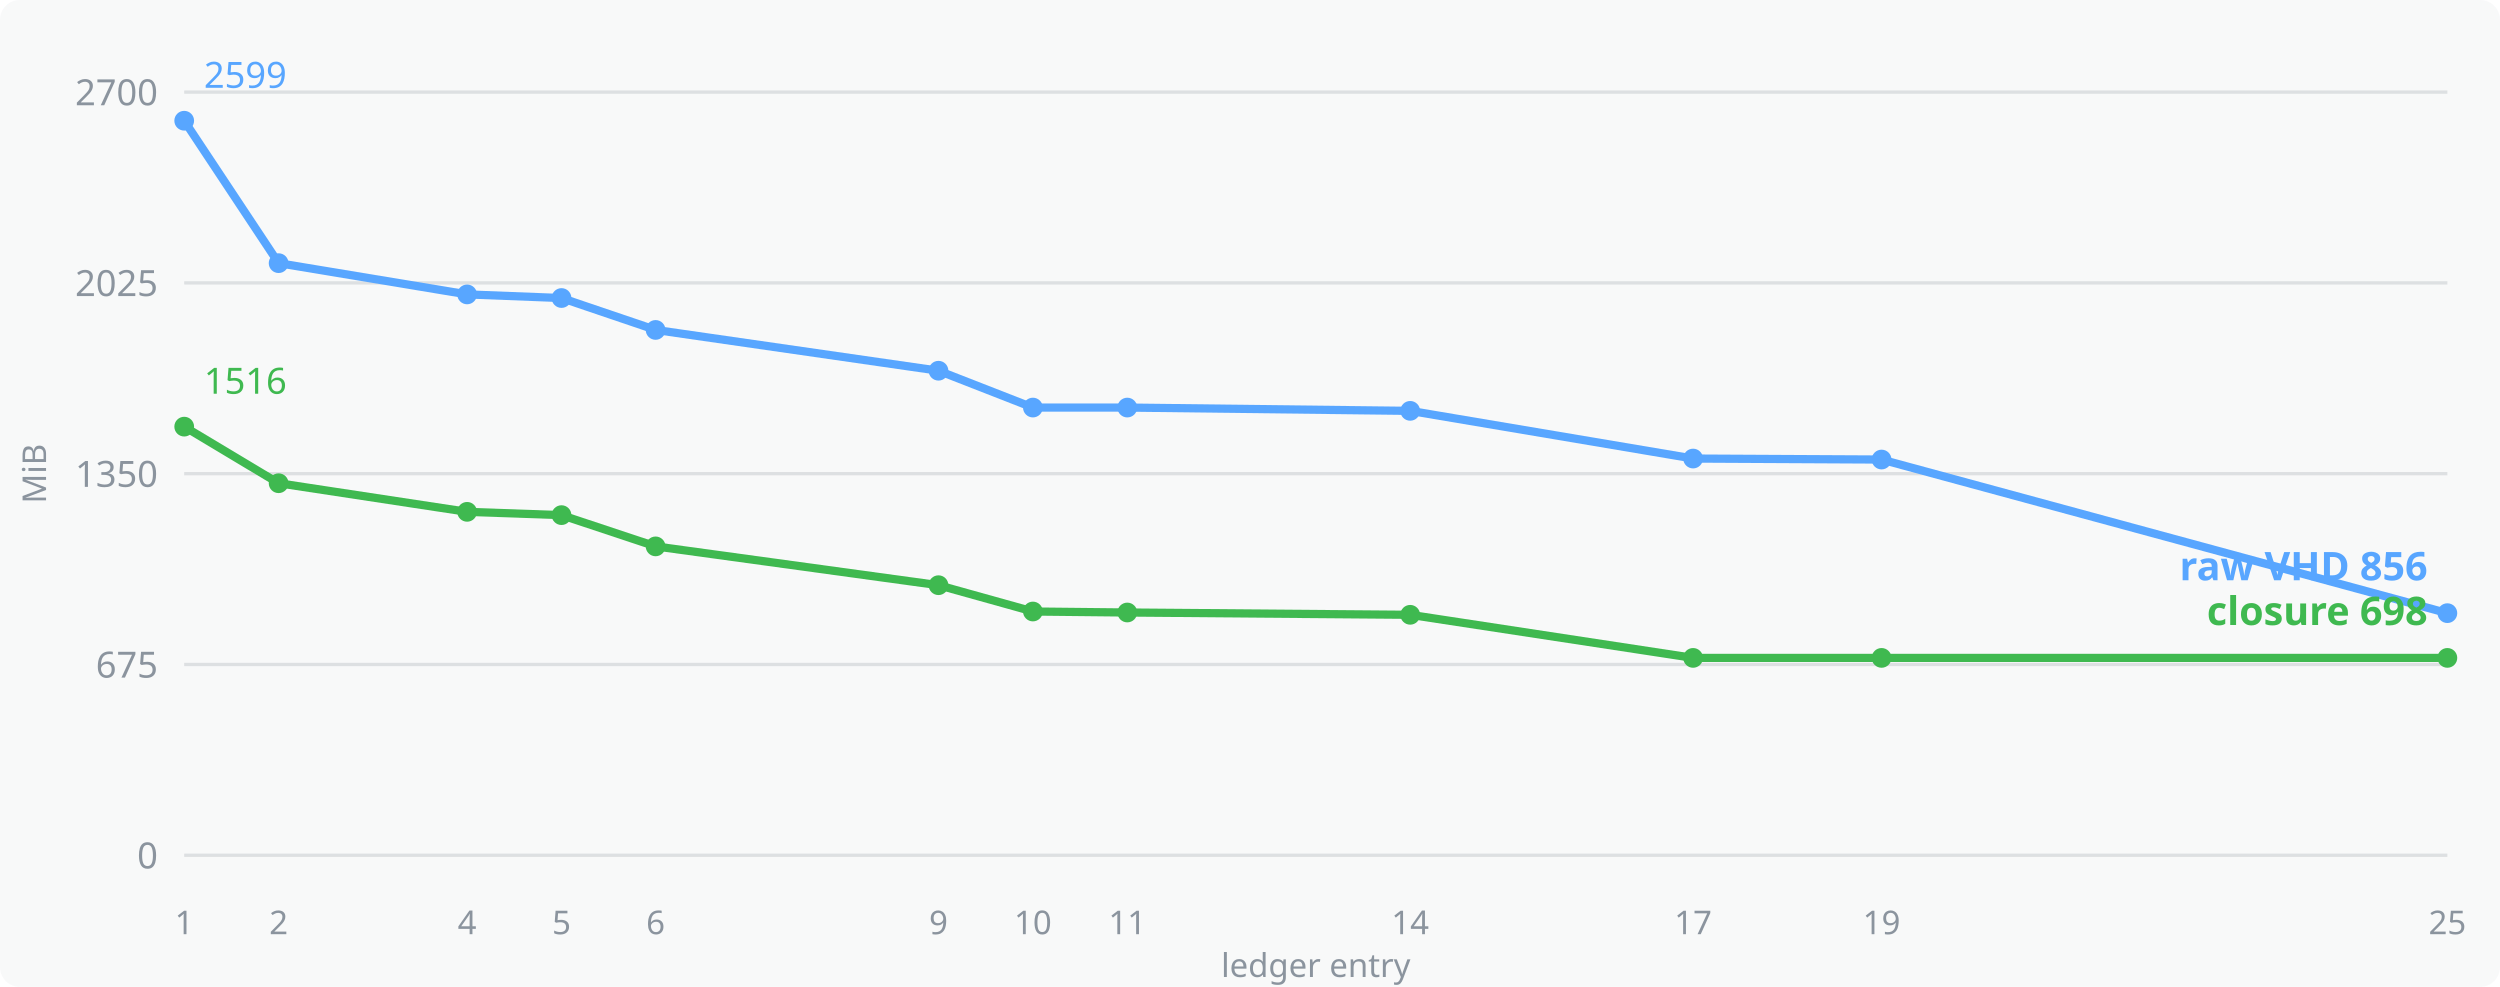
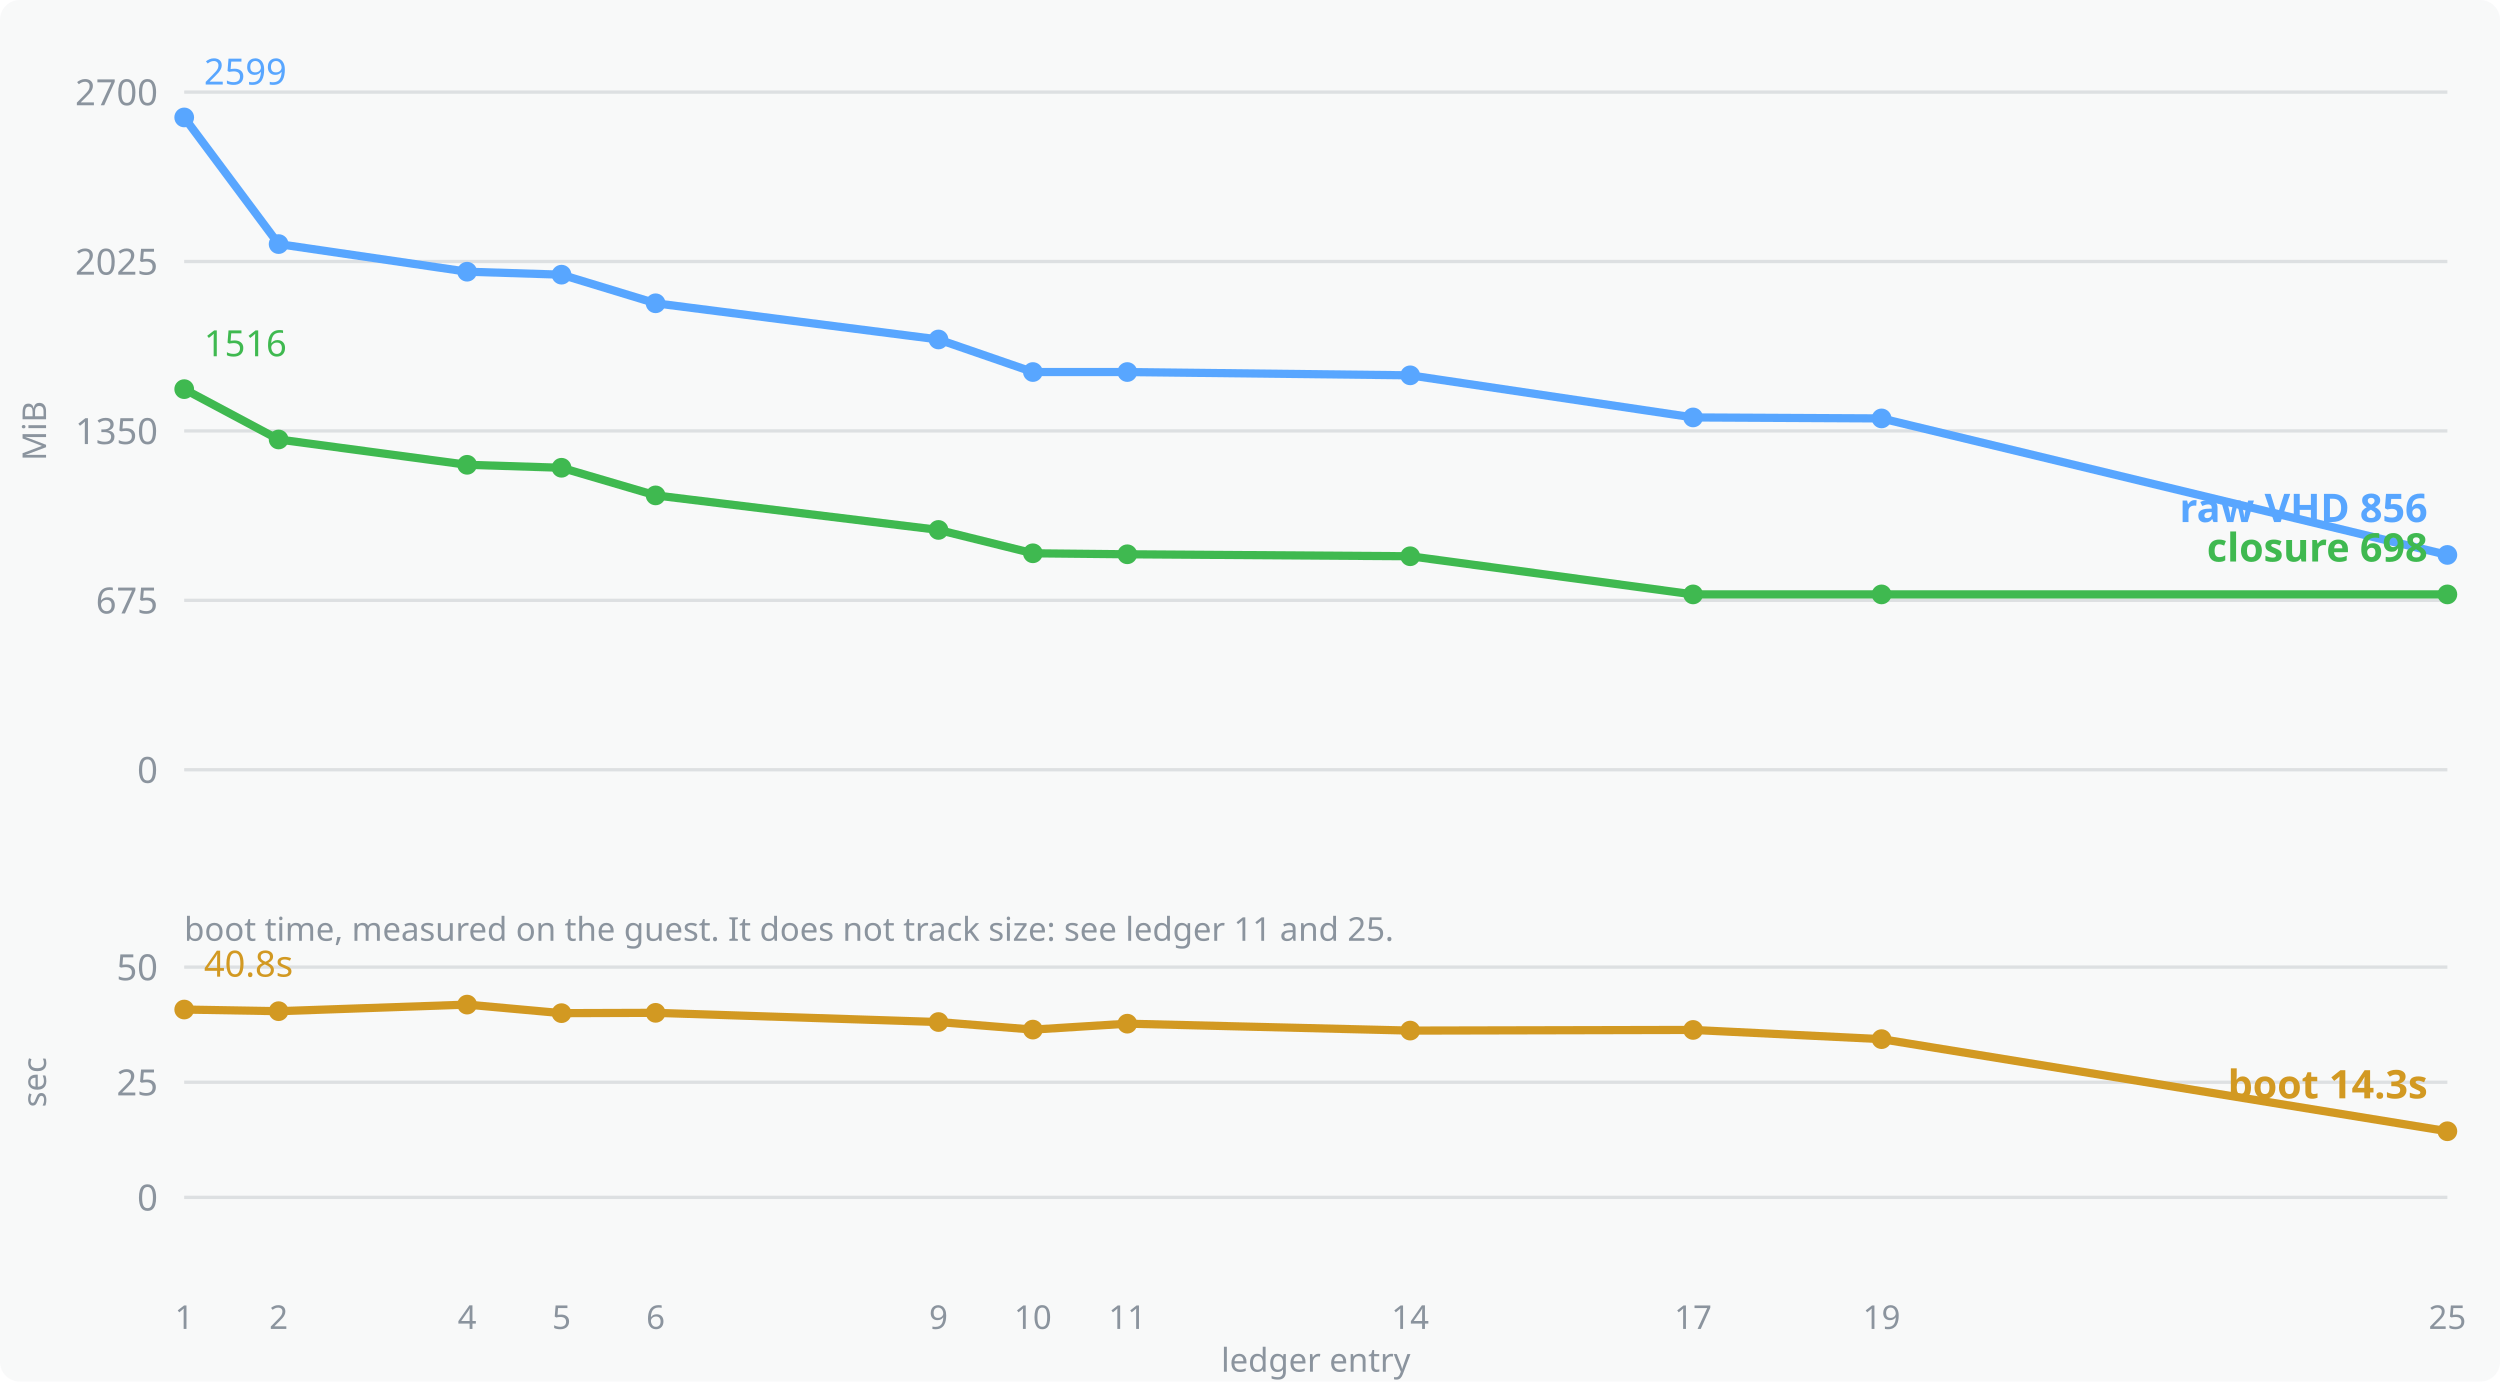
- <svg xmlns="http://www.w3.org/2000/svg" viewBox="0 0 760 300" width="760" height="300" font-family="ui-sans-serif,system-ui,sans-serif">
-   <rect width="760" height="300" fill="#8b949e" opacity="0.06" rx="6" />
-   <line x1="56" y1="260.0" x2="744" y2="260.0" stroke="#8b949e40" stroke-width="1" />
-   <text x="48" y="264.0" fill="#8b949e" font-size="11" text-anchor="end">0</text>
-   <line x1="56" y1="202.0" x2="744" y2="202.0" stroke="#8b949e40" stroke-width="1" />
-   <text x="48" y="206.0" fill="#8b949e" font-size="11" text-anchor="end">675</text>
-   <line x1="56" y1="144.0" x2="744" y2="144.0" stroke="#8b949e40" stroke-width="1" />
-   <text x="48" y="148.0" fill="#8b949e" font-size="11" text-anchor="end">1350</text>
-   <line x1="56" y1="86.0" x2="744" y2="86.0" stroke="#8b949e40" stroke-width="1" />
-   <text x="48" y="90.0" fill="#8b949e" font-size="11" text-anchor="end">2025</text>
+ <svg xmlns="http://www.w3.org/2000/svg" viewBox="0 0 760 420" width="760" height="420" font-family="ui-sans-serif,system-ui,sans-serif">
+   <rect width="760" height="420" fill="#8b949e" opacity="0.06" rx="6" />
+   <line x1="56" y1="234.0" x2="744" y2="234.0" stroke="#8b949e40" stroke-width="1" />
+   <text x="48" y="238.0" fill="#8b949e" font-size="11" text-anchor="end">0</text>
+   <line x1="56" y1="182.5" x2="744" y2="182.5" stroke="#8b949e40" stroke-width="1" />
+   <text x="48" y="186.5" fill="#8b949e" font-size="11" text-anchor="end">675</text>
+   <line x1="56" y1="131.0" x2="744" y2="131.0" stroke="#8b949e40" stroke-width="1" />
+   <text x="48" y="135.0" fill="#8b949e" font-size="11" text-anchor="end">1350</text>
+   <line x1="56" y1="79.5" x2="744" y2="79.5" stroke="#8b949e40" stroke-width="1" />
+   <text x="48" y="83.5" fill="#8b949e" font-size="11" text-anchor="end">2025</text>
  <line x1="56" y1="28.0" x2="744" y2="28.0" stroke="#8b949e40" stroke-width="1" />
  <text x="48" y="32.0" fill="#8b949e" font-size="11" text-anchor="end">2700</text>
-   <text x="56.0" y="284" fill="#8b949e" font-size="10" text-anchor="middle">1</text>
-   <text x="84.7" y="284" fill="#8b949e" font-size="10" text-anchor="middle">2</text>
-   <text x="142.0" y="284" fill="#8b949e" font-size="10" text-anchor="middle">4</text>
-   <text x="170.7" y="284" fill="#8b949e" font-size="10" text-anchor="middle">5</text>
-   <text x="199.3" y="284" fill="#8b949e" font-size="10" text-anchor="middle">6</text>
-   <text x="285.3" y="284" fill="#8b949e" font-size="10" text-anchor="middle">9</text>
-   <text x="314.0" y="284" fill="#8b949e" font-size="10" text-anchor="middle">10</text>
-   <text x="342.7" y="284" fill="#8b949e" font-size="10" text-anchor="middle">11</text>
-   <text x="428.7" y="284" fill="#8b949e" font-size="10" text-anchor="middle">14</text>
-   <text x="514.7" y="284" fill="#8b949e" font-size="10" text-anchor="middle">17</text>
-   <text x="572.0" y="284" fill="#8b949e" font-size="10" text-anchor="middle">19</text>
-   <text x="744.0" y="284" fill="#8b949e" font-size="10" text-anchor="middle">25</text>
-   <text x="400.0" y="297" fill="#8b949e" font-size="10" text-anchor="middle">ledger entry</text>
-   <text x="14" y="144.0" fill="#8b949e" font-size="10" text-anchor="middle" transform="rotate(-90 14 144.0)">MiB</text>
-   <path d="M56.0,36.7 L84.7,80.0 L142.0,89.5 L170.7,90.6 L199.3,100.3 L285.3,112.7 L314.0,123.9 L342.7,123.9 L428.7,124.9 L514.7,139.4 L572.0,139.7 L744.0,186.4" fill="none" stroke="#58a6ff" stroke-width="2.5" stroke-linejoin="round" stroke-linecap="round" />
-   <circle cx="56.0" cy="36.7" r="3" fill="#58a6ff" />
-   <circle cx="84.7" cy="80.0" r="3" fill="#58a6ff" />
-   <circle cx="142.0" cy="89.5" r="3" fill="#58a6ff" />
-   <circle cx="170.7" cy="90.6" r="3" fill="#58a6ff" />
-   <circle cx="199.3" cy="100.3" r="3" fill="#58a6ff" />
-   <circle cx="285.3" cy="112.7" r="3" fill="#58a6ff" />
-   <circle cx="314.0" cy="123.9" r="3" fill="#58a6ff" />
-   <circle cx="342.7" cy="123.9" r="3" fill="#58a6ff" />
-   <circle cx="428.7" cy="124.9" r="3" fill="#58a6ff" />
-   <circle cx="514.7" cy="139.4" r="3" fill="#58a6ff" />
-   <circle cx="572.0" cy="139.7" r="3" fill="#58a6ff" />
-   <circle cx="744.0" cy="186.4" r="3" fill="#58a6ff" />
-   <path d="M56.0,129.7 L84.7,146.9 L142.0,155.6 L170.7,156.6 L199.3,166.1 L285.3,177.9 L314.0,185.9 L342.7,186.2 L428.7,186.9 L514.7,200.0 L572.0,200.0 L744.0,200.0" fill="none" stroke="#3fb950" stroke-width="2.5" stroke-linejoin="round" stroke-linecap="round" />
-   <circle cx="56.0" cy="129.7" r="3" fill="#3fb950" />
-   <circle cx="84.7" cy="146.9" r="3" fill="#3fb950" />
-   <circle cx="142.0" cy="155.6" r="3" fill="#3fb950" />
-   <circle cx="170.7" cy="156.6" r="3" fill="#3fb950" />
-   <circle cx="199.3" cy="166.1" r="3" fill="#3fb950" />
-   <circle cx="285.3" cy="177.9" r="3" fill="#3fb950" />
-   <circle cx="314.0" cy="185.9" r="3" fill="#3fb950" />
-   <circle cx="342.7" cy="186.2" r="3" fill="#3fb950" />
-   <circle cx="428.7" cy="186.9" r="3" fill="#3fb950" />
-   <circle cx="514.7" cy="200.0" r="3" fill="#3fb950" />
-   <circle cx="572.0" cy="200.0" r="3" fill="#3fb950" />
-   <circle cx="744.0" cy="200.0" r="3" fill="#3fb950" />
-   <text x="738.0" y="176.4" fill="#58a6ff" font-size="12" font-weight="600" text-anchor="end">raw VHD 856</text>
-   <text x="62.0" y="26.7" fill="#58a6ff" font-size="11" text-anchor="start">2599</text>
-   <text x="738.0" y="190.0" fill="#3fb950" font-size="12" font-weight="600" text-anchor="end">closure 698</text>
-   <text x="62.0" y="119.7" fill="#3fb950" font-size="11" text-anchor="start">1516</text>
+   <text x="14" y="131.0" fill="#8b949e" font-size="10" text-anchor="middle" transform="rotate(-90 14 131.0)">MiB</text>
+   <line x1="56" y1="364.0" x2="744" y2="364.0" stroke="#8b949e40" stroke-width="1" />
+   <text x="48" y="368.0" fill="#8b949e" font-size="11" text-anchor="end">0</text>
+   <line x1="56" y1="329.0" x2="744" y2="329.0" stroke="#8b949e40" stroke-width="1" />
+   <text x="48" y="333.0" fill="#8b949e" font-size="11" text-anchor="end">25</text>
+   <line x1="56" y1="294.0" x2="744" y2="294.0" stroke="#8b949e40" stroke-width="1" />
+   <text x="48" y="298.0" fill="#8b949e" font-size="11" text-anchor="end">50</text>
+   <text x="14" y="329.0" fill="#8b949e" font-size="10" text-anchor="middle" transform="rotate(-90 14 329.0)">sec</text>
+   <text x="56" y="286" fill="#8b949e" font-size="10">boot time, measured on the guest. It does not track size: see ledger 11 and 25.</text>
+   <text x="56.0" y="404" fill="#8b949e" font-size="10" text-anchor="middle">1</text>
+   <text x="84.7" y="404" fill="#8b949e" font-size="10" text-anchor="middle">2</text>
+   <text x="142.0" y="404" fill="#8b949e" font-size="10" text-anchor="middle">4</text>
+   <text x="170.7" y="404" fill="#8b949e" font-size="10" text-anchor="middle">5</text>
+   <text x="199.3" y="404" fill="#8b949e" font-size="10" text-anchor="middle">6</text>
+   <text x="285.3" y="404" fill="#8b949e" font-size="10" text-anchor="middle">9</text>
+   <text x="314.0" y="404" fill="#8b949e" font-size="10" text-anchor="middle">10</text>
+   <text x="342.7" y="404" fill="#8b949e" font-size="10" text-anchor="middle">11</text>
+   <text x="428.7" y="404" fill="#8b949e" font-size="10" text-anchor="middle">14</text>
+   <text x="514.7" y="404" fill="#8b949e" font-size="10" text-anchor="middle">17</text>
+   <text x="572.0" y="404" fill="#8b949e" font-size="10" text-anchor="middle">19</text>
+   <text x="744.0" y="404" fill="#8b949e" font-size="10" text-anchor="middle">25</text>
+   <text x="400.0" y="417" fill="#8b949e" font-size="10" text-anchor="middle">ledger entry</text>
+   <path d="M56.0,35.7 L84.7,74.2 L142.0,82.6 L170.7,83.5 L199.3,92.2 L285.3,103.2 L314.0,113.1 L342.7,113.1 L428.7,114.1 L514.7,126.9 L572.0,127.2 L744.0,168.7" fill="none" stroke="#58a6ff" stroke-width="2.5" stroke-linejoin="round" stroke-linecap="round" />
+   <circle cx="56.0" cy="35.7" r="3" fill="#58a6ff" />
+   <circle cx="84.7" cy="74.2" r="3" fill="#58a6ff" />
+   <circle cx="142.0" cy="82.6" r="3" fill="#58a6ff" />
+   <circle cx="170.7" cy="83.5" r="3" fill="#58a6ff" />
+   <circle cx="199.3" cy="92.2" r="3" fill="#58a6ff" />
+   <circle cx="285.3" cy="103.2" r="3" fill="#58a6ff" />
+   <circle cx="314.0" cy="113.1" r="3" fill="#58a6ff" />
+   <circle cx="342.7" cy="113.1" r="3" fill="#58a6ff" />
+   <circle cx="428.7" cy="114.1" r="3" fill="#58a6ff" />
+   <circle cx="514.7" cy="126.9" r="3" fill="#58a6ff" />
+   <circle cx="572.0" cy="127.2" r="3" fill="#58a6ff" />
+   <circle cx="744.0" cy="168.7" r="3" fill="#58a6ff" />
+   <path d="M56.0,118.3 L84.7,133.6 L142.0,141.3 L170.7,142.2 L199.3,150.6 L285.3,161.1 L314.0,168.2 L342.7,168.5 L428.7,169.1 L514.7,180.7 L572.0,180.7 L744.0,180.7" fill="none" stroke="#3fb950" stroke-width="2.5" stroke-linejoin="round" stroke-linecap="round" />
+   <circle cx="56.0" cy="118.3" r="3" fill="#3fb950" />
+   <circle cx="84.7" cy="133.6" r="3" fill="#3fb950" />
+   <circle cx="142.0" cy="141.3" r="3" fill="#3fb950" />
+   <circle cx="170.7" cy="142.2" r="3" fill="#3fb950" />
+   <circle cx="199.3" cy="150.6" r="3" fill="#3fb950" />
+   <circle cx="285.3" cy="161.1" r="3" fill="#3fb950" />
+   <circle cx="314.0" cy="168.2" r="3" fill="#3fb950" />
+   <circle cx="342.7" cy="168.5" r="3" fill="#3fb950" />
+   <circle cx="428.7" cy="169.1" r="3" fill="#3fb950" />
+   <circle cx="514.7" cy="180.7" r="3" fill="#3fb950" />
+   <circle cx="572.0" cy="180.7" r="3" fill="#3fb950" />
+   <circle cx="744.0" cy="180.7" r="3" fill="#3fb950" />
+   <path d="M56.0,306.9 L84.7,307.4 L142.0,305.4 L170.7,308.0 L199.3,307.9 L285.3,310.7 L314.0,313.0 L342.7,311.2 L428.7,313.3 L514.7,313.1 L572.0,315.9 L744.0,343.9" fill="none" stroke="#d29922" stroke-width="2.5" stroke-linejoin="round" stroke-linecap="round" />
+   <circle cx="56.0" cy="306.9" r="3" fill="#d29922" />
+   <circle cx="84.7" cy="307.4" r="3" fill="#d29922" />
+   <circle cx="142.0" cy="305.4" r="3" fill="#d29922" />
+   <circle cx="170.7" cy="308.0" r="3" fill="#d29922" />
+   <circle cx="199.3" cy="307.9" r="3" fill="#d29922" />
+   <circle cx="285.3" cy="310.7" r="3" fill="#d29922" />
+   <circle cx="314.0" cy="313.0" r="3" fill="#d29922" />
+   <circle cx="342.7" cy="311.2" r="3" fill="#d29922" />
+   <circle cx="428.7" cy="313.3" r="3" fill="#d29922" />
+   <circle cx="514.7" cy="313.1" r="3" fill="#d29922" />
+   <circle cx="572.0" cy="315.9" r="3" fill="#d29922" />
+   <circle cx="744.0" cy="343.9" r="3" fill="#d29922" />
+   <text x="738.0" y="158.7" fill="#58a6ff" font-size="12" font-weight="600" text-anchor="end">raw VHD 856</text>
+   <text x="62.0" y="25.7" fill="#58a6ff" font-size="11" text-anchor="start">2599</text>
+   <text x="738.0" y="170.7" fill="#3fb950" font-size="12" font-weight="600" text-anchor="end">closure 698</text>
+   <text x="62.0" y="108.3" fill="#3fb950" font-size="11" text-anchor="start">1516</text>
+   <text x="738.0" y="333.9" fill="#d29922" font-size="12" font-weight="600" text-anchor="end">boot 14.3s</text>
+   <text x="62.0" y="296.9" fill="#d29922" font-size="11" text-anchor="start">40.8s</text>
</svg>
